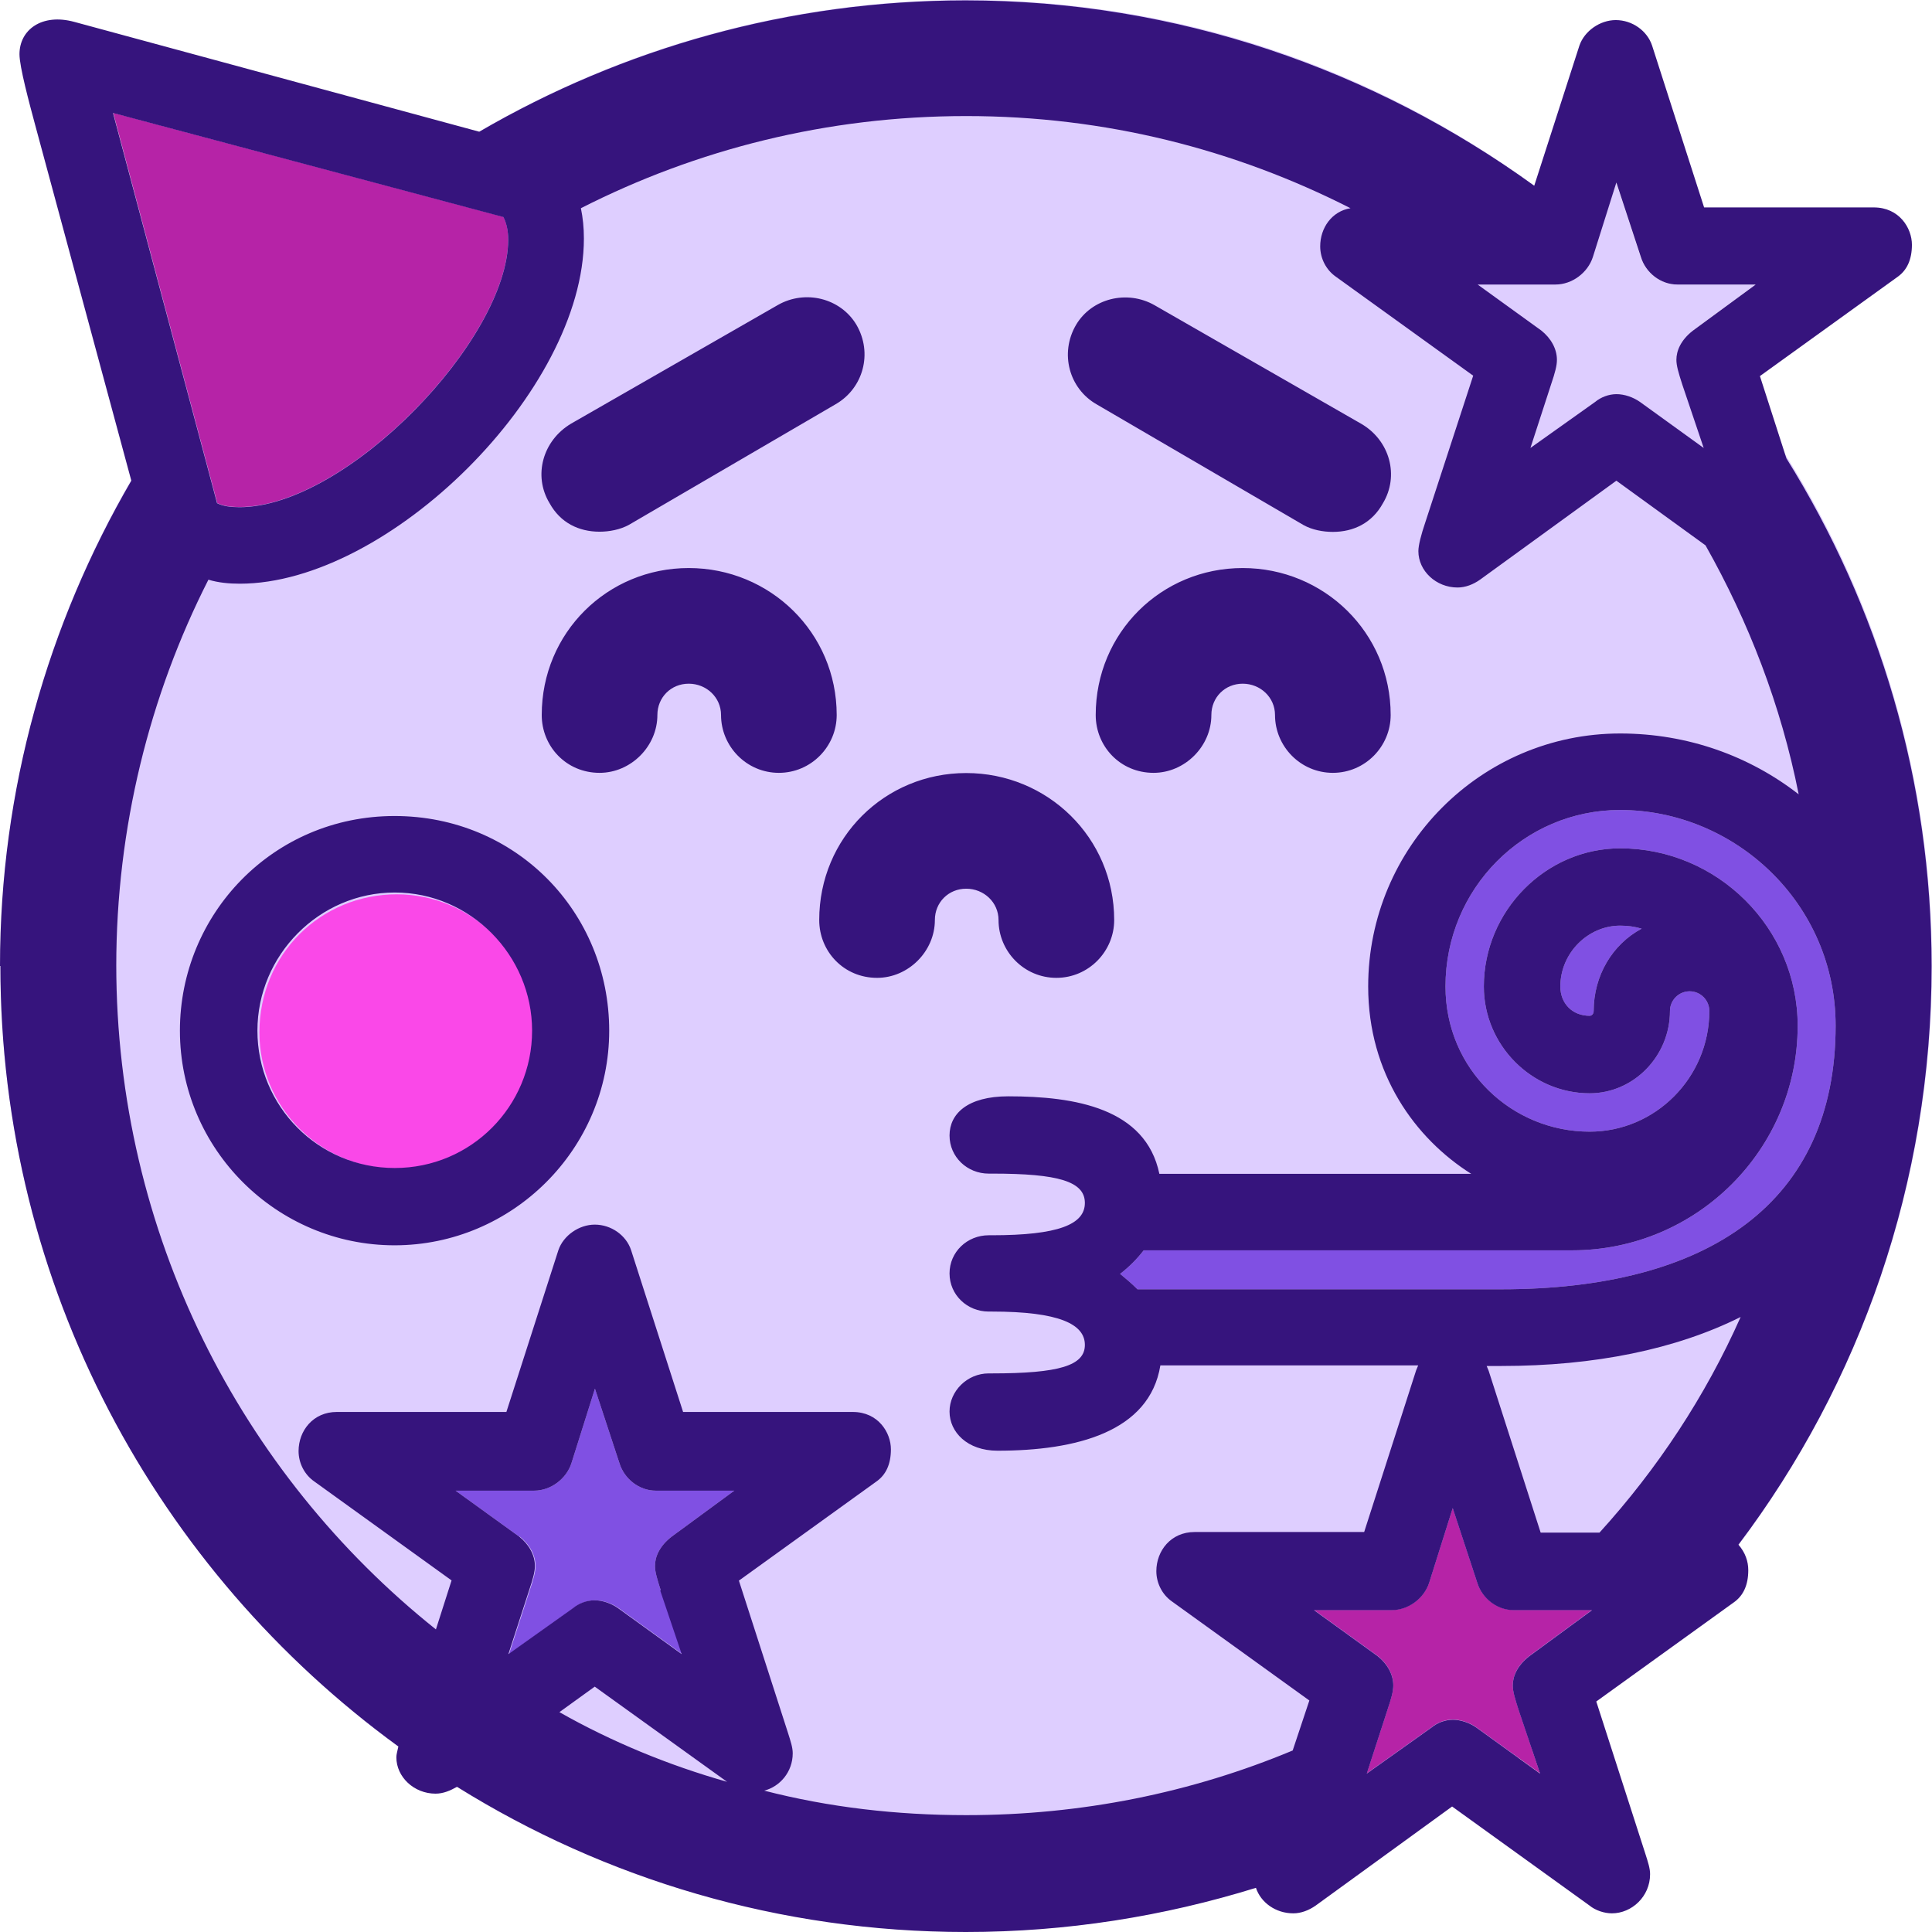
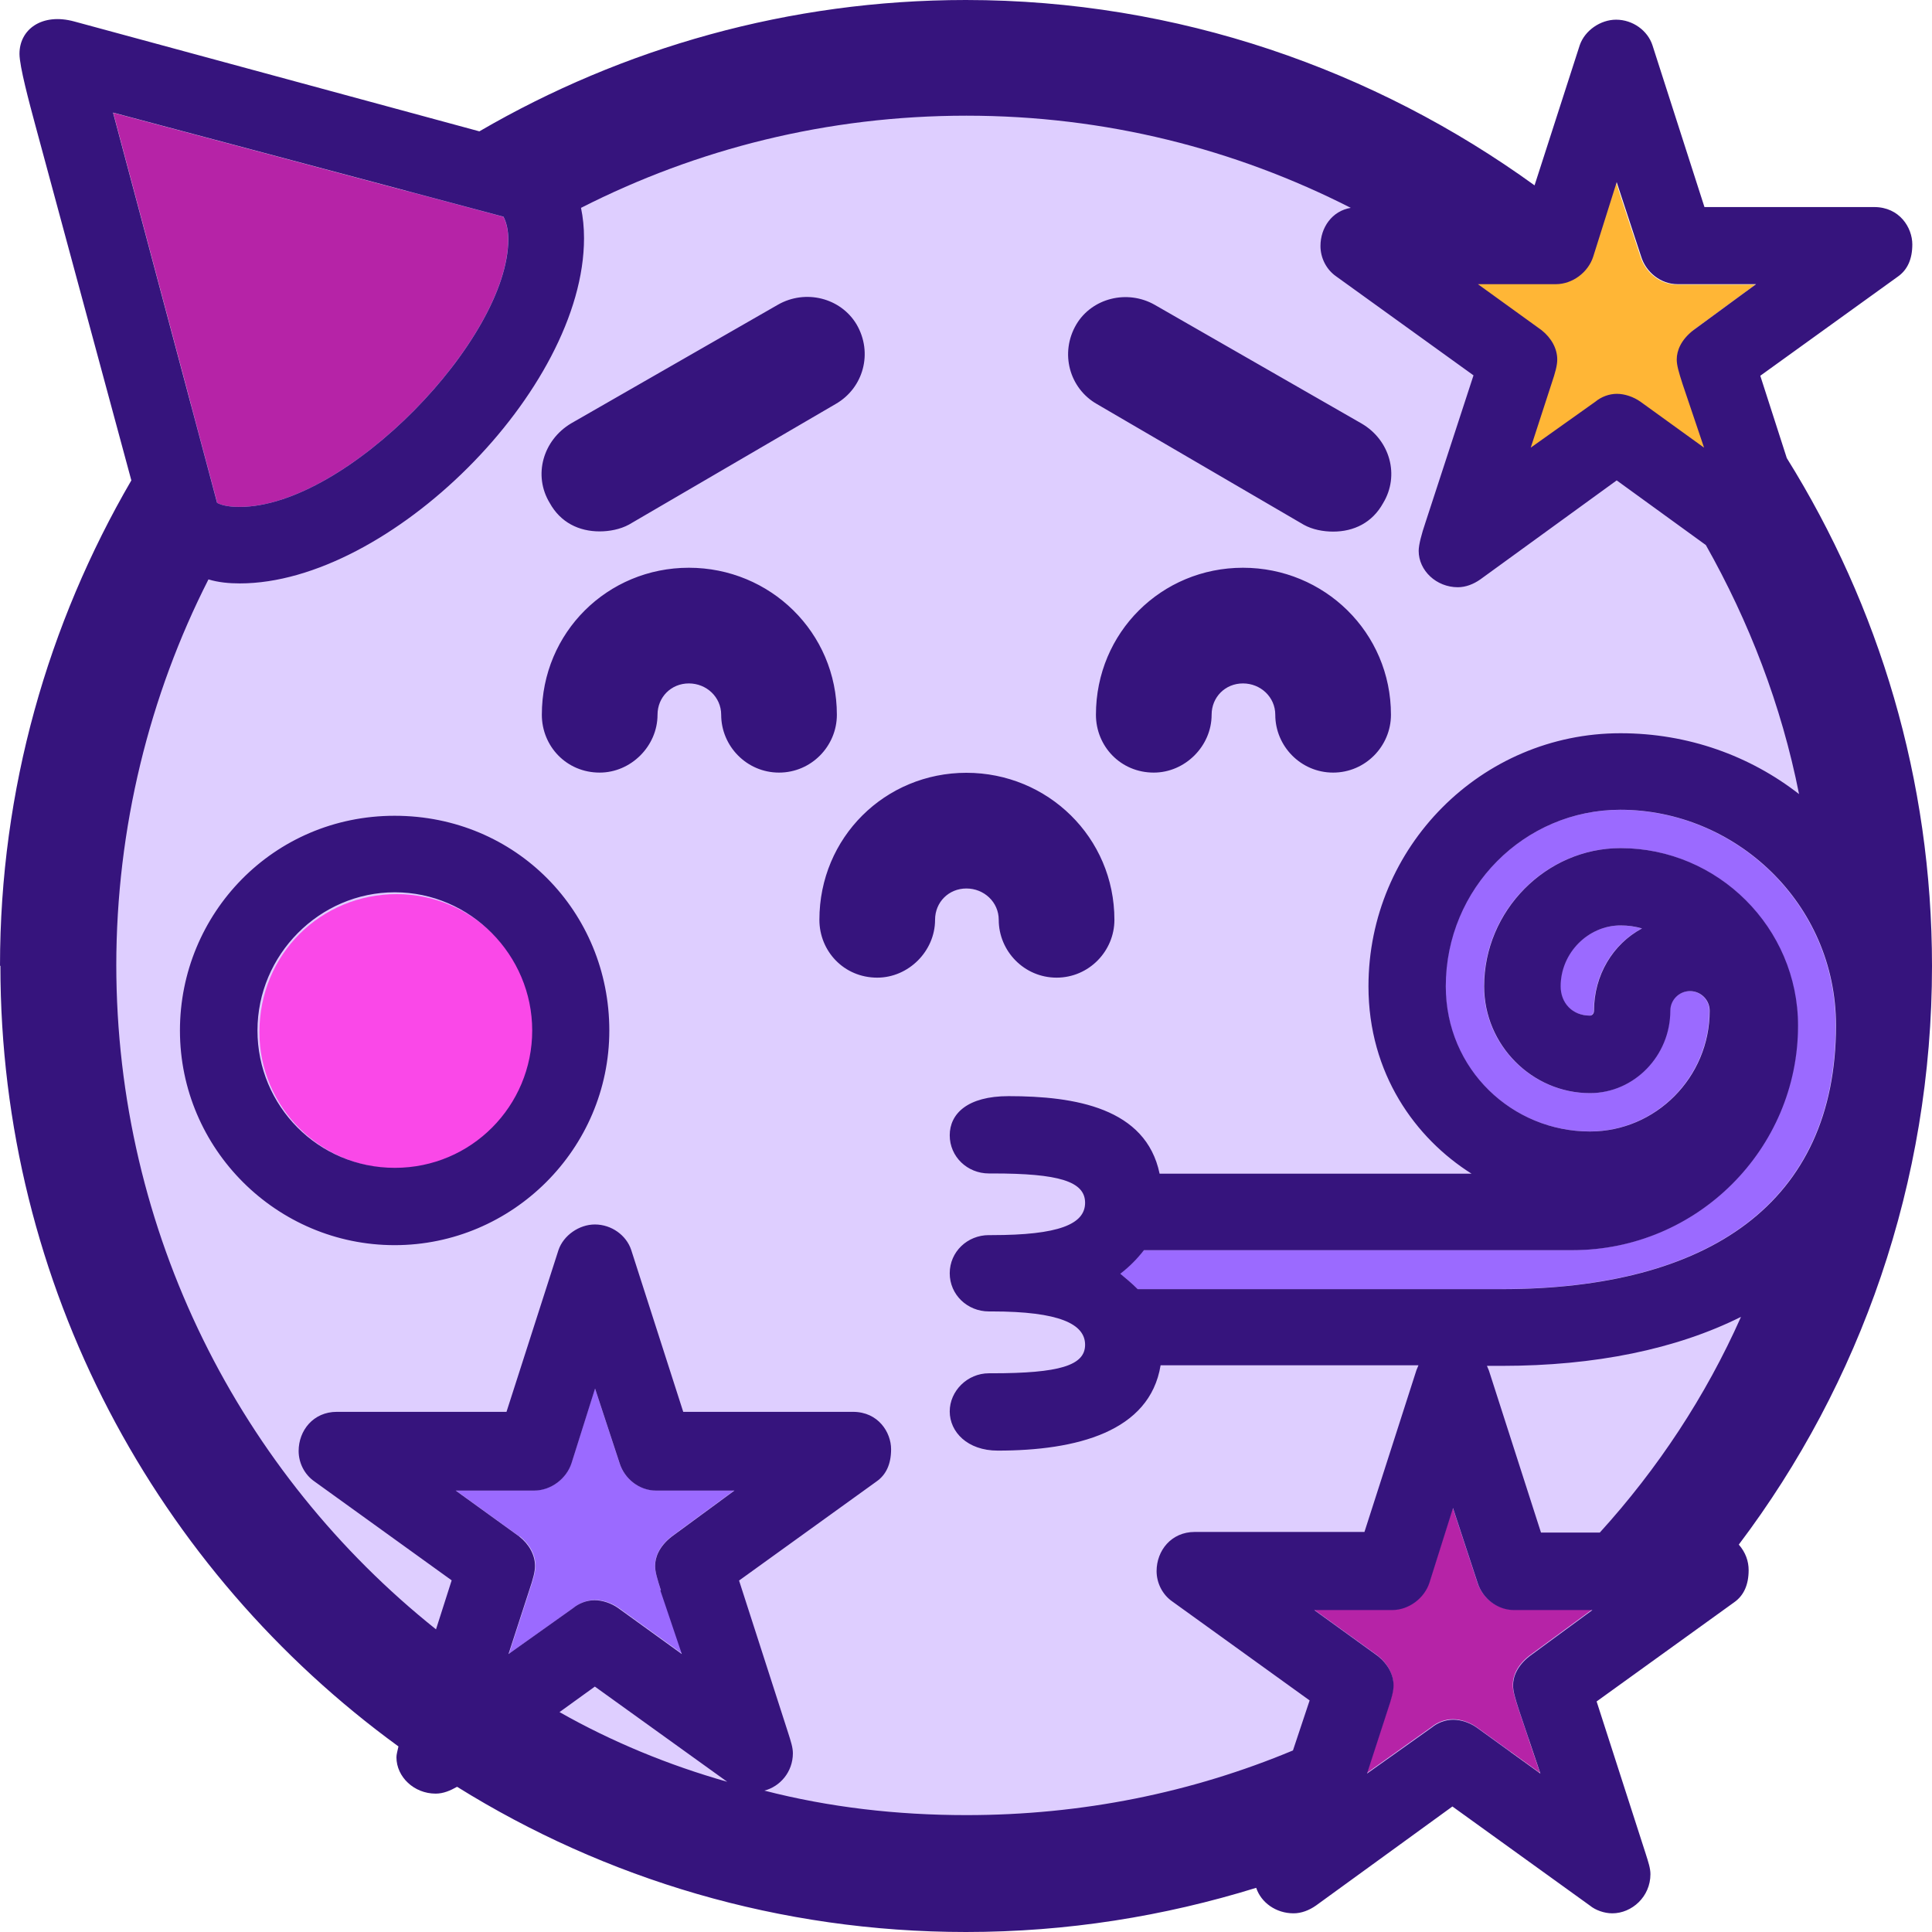
<svg xmlns="http://www.w3.org/2000/svg" width="180" height="180" viewBox="0 0 180 180" fill="none">
-   <path d="M90.019 179.963C139.612 179.963 180 139.593 180 89.981C180 67.327 171.601 46.599 157.72 30.792L163.557 26.508H156.242C154.69 26.508 153.324 25.404 152.856 23.945L150.574 17.005L148.928 22.112C133.12 8.325 112.58 0 90.019 0C70.115 0 51.651 6.491 36.76 17.454L10.551 10.514L17.491 36.722C6.529 51.613 0.038 70.058 0.038 89.981C0.038 139.574 40.408 179.963 90.019 179.963Z" fill="#DECEFF" />
-   <path d="M122.364 149.994H129.678C131.231 149.994 132.69 148.89 133.158 147.431L135.347 140.491L137.629 147.431C138.078 148.89 139.462 149.994 141.015 149.994H148.329L142.493 154.278C141.314 155.195 140.94 156.205 140.94 157.009C140.94 157.552 141.127 158.188 141.483 159.291L143.484 165.221L137.554 160.938C136.918 160.489 136.095 160.208 135.365 160.208C134.636 160.208 133.906 160.489 133.364 160.938L127.34 165.221L129.267 159.291C129.641 158.188 129.809 157.552 129.809 157.009C129.809 155.999 129.267 155.007 128.35 154.278L122.42 149.994H122.364ZM20.242 46.861L10.551 10.514L46.899 20.204C47.18 20.746 47.348 21.476 47.348 22.299C47.348 31.615 32.27 47.236 22.318 47.236C21.495 47.236 20.765 47.142 20.223 46.861H20.242Z" fill="#B623A7" />
-   <path d="M24.169 96.192C24.169 88.878 29.931 83.322 36.965 83.322C43.999 83.322 49.761 89.084 49.761 96.192C49.761 103.301 44.093 108.894 36.965 108.894C29.838 108.894 24.169 103.133 24.169 96.192Z" fill="#FA48E8" />
-   <path d="M145.373 91.908C145.373 88.803 147.936 86.24 150.948 86.24C151.677 86.24 152.313 86.334 152.949 86.521C150.218 87.98 148.478 90.898 148.478 94.191C148.478 94.471 148.291 94.639 148.104 94.639C146.458 94.639 145.373 93.461 145.373 91.908ZM104.367 118.678C105.19 118.042 105.92 117.313 106.556 116.49H146.477C158.075 116.49 167.485 107.08 167.485 95.575C167.485 86.446 160.002 79.038 150.948 79.038C144.007 79.038 138.246 84.874 138.246 91.908C138.246 97.39 142.717 101.86 148.104 101.86C152.22 101.86 155.587 98.381 155.587 94.191C155.587 93.18 156.41 92.357 157.42 92.357C158.431 92.357 159.254 93.18 159.254 94.191C159.254 100.401 154.222 105.434 148.104 105.434C140.883 105.434 134.673 99.672 134.673 91.908C134.673 82.779 141.987 75.465 150.929 75.465C161.611 75.465 171.021 84.145 171.021 95.556C171.021 112.093 159.141 120.119 139.873 120.119H105.976C105.433 119.576 104.872 119.108 104.33 118.659L104.367 118.678ZM48.377 143.166L42.446 138.882H49.761C51.313 138.882 52.773 137.778 53.24 136.319L55.429 129.379L57.711 136.319C58.16 137.778 59.545 138.882 61.097 138.882H68.412L62.575 143.166C61.397 144.083 61.023 145.093 61.023 145.897C61.023 146.44 61.21 147.076 61.565 148.179L63.567 154.11L57.636 149.826C57 149.377 56.177 149.096 55.448 149.096C54.718 149.096 53.989 149.377 53.446 149.826L47.422 154.11L49.349 148.179C49.723 147.076 49.892 146.44 49.892 145.897C49.892 144.887 49.349 143.896 48.433 143.166H48.377Z" fill="#8050E3" />
-   <path d="M145.373 91.908C145.373 88.803 147.936 86.24 150.948 86.24C151.678 86.24 152.314 86.334 152.95 86.521C150.218 87.98 148.479 90.898 148.479 94.191C148.479 94.471 148.292 94.639 148.105 94.639C146.458 94.639 145.373 93.461 145.373 91.908ZM138.526 127.265H139.892C148.572 127.265 156.149 125.712 162.172 122.7C158.88 130.108 154.409 136.861 149.021 142.792H143.54L138.695 127.714L138.508 127.265H138.526ZM137.61 26.508H144.924C146.477 26.508 147.936 25.404 148.404 23.945L150.593 17.005L152.875 23.945C153.324 25.404 154.708 26.508 156.261 26.508H163.575L157.739 30.792C156.56 31.709 156.186 32.719 156.186 33.523C156.186 34.066 156.373 34.702 156.728 35.806L158.73 41.736L152.8 37.452C152.164 37.003 151.341 36.722 150.611 36.722C149.882 36.722 149.152 37.003 148.61 37.452L142.586 41.736L144.513 35.806C144.887 34.702 145.055 34.066 145.055 33.523C145.055 32.513 144.513 31.522 143.596 30.792L137.666 26.508H137.61ZM122.363 150.013H129.678C131.231 150.013 132.69 148.909 133.158 147.45L135.346 140.509L137.629 147.45C138.078 148.909 139.462 150.013 141.015 150.013H148.329L142.492 154.297C141.314 155.213 140.94 156.223 140.94 157.028C140.94 157.57 141.127 158.206 141.482 159.31L143.484 165.24L137.554 160.956C136.918 160.507 136.095 160.227 135.365 160.227C134.635 160.227 133.906 160.507 133.363 160.956L127.34 165.24L129.266 159.31C129.641 158.206 129.809 157.57 129.809 157.028C129.809 156.018 129.266 155.026 128.35 154.297L122.42 150.013H122.363ZM104.367 118.678C105.19 118.042 105.92 117.313 106.556 116.49H146.477C158.075 116.49 167.485 107.08 167.485 95.575C167.485 86.446 160.002 79.038 150.948 79.038C144.008 79.038 138.246 84.874 138.246 91.908C138.246 97.389 142.717 101.86 148.105 101.86C152.22 101.86 155.587 98.381 155.587 94.191C155.587 93.18 156.41 92.357 157.421 92.357C158.431 92.357 159.254 93.18 159.254 94.191C159.254 100.401 154.222 105.434 148.105 105.434C140.884 105.434 134.673 99.672 134.673 91.908C134.673 82.779 141.987 75.465 150.929 75.465C161.611 75.465 171.021 84.145 171.021 95.556C171.021 112.093 159.142 120.119 139.873 120.119H105.976C105.433 119.576 104.872 119.108 104.33 118.659L104.367 118.678ZM102.085 66.616C102.085 58.946 108.202 52.923 115.779 52.923C123.355 52.923 129.566 58.946 129.566 66.616C129.566 69.535 127.19 72.004 124.178 72.004C121.166 72.004 118.79 69.535 118.79 66.616C118.79 64.97 117.425 63.698 115.779 63.698C114.132 63.698 112.86 64.97 112.86 66.616C112.86 69.535 110.391 72.004 107.473 72.004C104.367 72.004 102.085 69.535 102.085 66.616ZM100.252 30.268C101.711 27.799 105.003 26.976 107.566 28.435L126.835 39.491C129.491 41.044 130.389 44.336 128.836 46.899C127.826 48.732 126.105 49.555 124.178 49.555C123.261 49.555 122.251 49.368 121.447 48.919L102.178 37.676C99.616 36.217 98.699 32.925 100.252 30.268ZM76.325 85.716C76.325 78.046 82.442 72.023 90.019 72.023C97.595 72.023 103.806 78.046 103.806 85.716C103.806 88.635 101.43 91.104 98.418 91.104C95.406 91.104 93.031 88.635 93.031 85.716C93.031 84.07 91.665 82.798 90.019 82.798C88.373 82.798 87.1 84.07 87.1 85.716C87.1 88.635 84.631 91.104 81.713 91.104C78.608 91.104 76.325 88.635 76.325 85.716ZM52.118 159.516L55.411 157.14L67.739 166.007C62.257 164.455 56.963 162.266 52.118 159.516ZM51.202 46.88C49.649 44.317 50.565 41.044 53.203 39.472L72.472 28.416C75.034 26.957 78.308 27.78 79.786 30.25C81.339 32.906 80.422 36.18 77.859 37.658L58.591 48.901C57.768 49.35 56.758 49.537 55.86 49.537C53.933 49.537 52.212 48.713 51.202 46.88ZM50.472 66.616C50.472 58.946 56.589 52.923 64.166 52.923C71.742 52.923 77.953 58.946 77.953 66.616C77.953 69.535 75.577 72.004 72.565 72.004C69.553 72.004 67.177 69.535 67.177 66.616C67.177 64.97 65.812 63.698 64.166 63.698C62.519 63.698 61.247 64.97 61.247 66.616C61.247 69.535 58.778 72.004 55.86 72.004C52.754 72.004 50.472 69.535 50.472 66.616ZM23.983 96.024C23.983 88.99 29.744 83.153 36.778 83.153C43.812 83.153 49.574 88.99 49.574 96.024C49.574 103.058 43.906 108.82 36.778 108.82C29.651 108.82 23.983 103.058 23.983 96.024ZM16.762 96.024C16.762 107.08 25.797 116.022 36.76 116.022C47.722 116.022 56.758 107.061 56.758 96.024C56.758 84.987 48.077 76.026 36.76 76.026C25.442 76.026 16.762 85.155 16.762 96.024ZM10.832 90C10.832 77.13 13.937 64.783 19.418 54.008C20.335 54.288 21.345 54.382 22.336 54.382C36.217 54.382 54.4 36.386 54.4 22.224C54.4 21.214 54.307 20.297 54.12 19.399C64.895 13.918 77.055 10.813 90.019 10.813C102.983 10.813 115.049 13.918 125.824 19.399C124.084 19.68 123 21.233 123 22.954C123 24.058 123.542 25.143 124.459 25.779L137.254 35.001L132.783 48.695C132.409 49.799 132.147 50.79 132.147 51.351C132.147 53.184 133.794 54.737 135.795 54.737C136.525 54.737 137.254 54.457 137.89 54.008L150.593 44.785L158.899 50.809C162.921 57.936 165.932 65.7 167.579 74.005C163.014 70.451 157.252 68.337 150.948 68.337C137.984 68.337 127.47 78.926 127.47 91.908C127.47 100.046 131.848 106.07 137.067 109.362H108.015C106.743 103.245 100.158 102.141 93.947 102.141C90.112 102.141 88.466 103.787 88.466 105.789C88.466 107.791 90.112 109.343 92.114 109.343H92.488C98.605 109.343 101.075 110.073 101.075 112.075C101.075 114.076 98.605 115.087 92.395 115.087H92.114C90.112 115.087 88.466 116.639 88.466 118.641C88.466 120.643 90.112 122.195 92.114 122.195H92.395C98.699 122.195 101.075 123.374 101.075 125.301C101.075 127.227 98.699 127.957 92.395 127.957H92.114C90.112 127.957 88.466 129.603 88.466 131.511C88.466 133.419 90.112 135.159 92.937 135.159C100.252 135.159 107.098 133.419 108.109 127.209H132.129L131.942 127.658L127.096 142.735H111.289C109.1 142.735 107.734 144.475 107.734 146.384C107.734 147.487 108.277 148.572 109.194 149.208L121.989 158.431L120.437 163.089C111.027 167.017 100.794 169.113 90.019 169.113C83.527 169.113 77.223 168.383 71.199 166.83C72.659 166.456 73.856 165.091 73.856 163.351C73.856 162.808 73.669 162.247 73.407 161.424L68.842 147.263L81.638 138.04C82.555 137.404 83.004 136.394 83.004 135.028C83.004 133.475 81.825 131.549 79.449 131.549H63.642L58.797 116.471C58.348 115.105 56.963 114.095 55.411 114.095C53.951 114.095 52.492 115.105 52.025 116.471L47.179 131.549H31.372C29.183 131.549 27.817 133.289 27.817 135.197C27.817 136.3 28.36 137.385 29.277 138.021L42.072 147.244L40.613 151.809C22.43 137.292 10.832 114.899 10.832 89.869V90ZM10.551 10.532L46.899 20.222C47.179 20.765 47.348 21.494 47.348 22.318C47.348 31.634 32.27 47.254 22.318 47.254C21.495 47.254 20.765 47.161 20.222 46.88L10.532 10.532H10.551ZM0.037 90C0.037 119.875 14.648 146.365 37.115 162.715C37.021 163.164 36.928 163.444 36.928 163.725C36.928 165.558 38.574 167.111 40.576 167.111C41.305 167.111 41.941 166.83 42.578 166.475C56.365 175.062 72.621 180 89.981 180C99.391 180 108.427 178.541 117.013 175.885C117.462 177.25 118.847 178.261 120.493 178.261C121.222 178.261 121.952 177.98 122.588 177.531L135.29 168.308L148.086 177.531C148.628 177.98 149.451 178.261 150.181 178.261C152.014 178.261 153.735 176.708 153.735 174.613C153.735 174.07 153.548 173.509 153.286 172.686L148.722 158.524L161.518 149.302C162.434 148.666 162.883 147.656 162.883 146.29C162.883 145.467 162.603 144.644 161.966 143.914C173.284 128.93 179.963 110.204 179.963 90.019C179.963 72.659 175.024 56.496 166.438 42.709L163.968 35.039L176.764 25.816C177.681 25.18 178.129 24.17 178.129 22.804C178.129 21.251 176.951 19.325 174.575 19.325H158.768L153.922 4.247C153.473 2.881 152.089 1.871 150.536 1.871C149.077 1.871 147.618 2.881 147.15 4.247L142.941 17.304C128.05 6.529 109.699 0.038 89.963 0.038C73.519 0.038 57.992 4.508 44.654 12.272L6.922 2.039C3.91 1.216 1.815 2.769 1.815 5.051C1.815 6.23 2.731 9.616 3.274 11.636L12.235 44.785C4.471 58.123 0 73.557 0 90H0.037ZM61.509 148.179L63.511 154.11L57.581 149.826C56.945 149.377 56.121 149.096 55.392 149.096C54.662 149.096 53.933 149.377 53.39 149.826L47.367 154.11L49.293 148.179C49.667 147.076 49.836 146.44 49.836 145.897C49.836 144.887 49.293 143.896 48.377 143.166L42.447 138.882H49.761C51.314 138.882 52.773 137.778 53.241 136.319L55.429 129.379L57.712 136.319C58.16 137.778 59.545 138.882 61.098 138.882H68.412L62.575 143.166C61.397 144.083 61.023 145.093 61.023 145.897C61.023 146.44 61.21 147.076 61.565 148.179H61.509Z" fill="#36147D" />
+   <path d="M90 179.1C139.107 179.1 179.1 139.126 179.1 90C179.1 67.568 170.783 47.043 157.038 31.39L162.817 27.149H155.575C154.037 27.149 152.685 26.055 152.222 24.611L149.962 17.738L148.332 22.795C132.679 9.143 112.34 0.9 90 0.9C70.29 0.9 52.007 7.328 37.262 18.183L11.31 11.311L18.183 37.263C7.328 52.008 0.9 70.272 0.9 90C0.9 139.107 40.874 179.1 90 179.1Z" fill="#DECEFF" />
+   <mask id="mask0_540_2745" style="mask-type:alpha" maskUnits="userSpaceOnUse" x="134" y="13" width="38" height="35">
+     <path d="M144 20.5L152.5 14.5L155.5 22.5L170 24.5L161 33.5V47L151 41.5L139 45L141.5 34.5L135 24.5L144 20.5Z" fill="#EEF28F" stroke="black" />
+   </mask>
+   <g mask="url(#mask0_540_2745)">
+     <path d="M90 180C139.603 180 180 139.622 180 90C180 67.341 171.599 46.609 157.715 30.798L163.553 26.514H156.237C154.684 26.514 153.318 25.41 152.85 23.95L150.568 17.008L148.921 22.116C133.11 8.326 112.565 0 90 0C70.091 0 51.624 6.493 36.73 17.457L10.516 10.516L17.457 36.73C6.493 51.624 0 70.073 0 90C0 139.603 40.378 180 90 180Z" fill="#FFB636" />
+   </g>
+   <path d="M122.364 149.963H129.678C131.231 149.963 132.69 148.859 133.158 147.4L135.347 140.461L137.629 147.4C138.078 148.859 139.462 149.963 141.015 149.963H148.329L142.493 154.246C141.314 155.162 140.94 156.172 140.94 156.976C140.94 157.519 141.127 158.155 141.483 159.258L143.484 165.187L137.554 160.904C136.918 160.455 136.095 160.175 135.365 160.175C134.636 160.175 133.906 160.455 133.364 160.904L127.34 165.187L129.267 159.258C129.641 158.155 129.809 157.519 129.809 156.976C129.809 155.966 129.267 154.975 128.35 154.246L122.42 149.963H122.364ZM20.242 46.852L10.551 10.511L46.899 20.2C47.18 20.742 47.348 21.471 47.348 22.294C47.348 31.609 32.27 47.226 22.318 47.226C21.495 47.226 20.765 47.132 20.223 46.852H20.242Z" fill="#B623A7" />
+   <path d="M24.169 96.172C24.169 88.859 29.931 83.304 36.965 83.304C43.999 83.304 49.761 89.065 49.761 96.172C49.761 103.28 44.093 108.872 36.965 108.872C29.838 108.872 24.169 103.111 24.169 96.172Z" fill="#FA48E8" />
+   <path d="M145.373 91.889C145.373 88.784 147.936 86.222 150.948 86.222C151.677 86.222 152.313 86.316 152.949 86.503C150.218 87.962 148.478 90.879 148.478 94.171C148.478 94.451 148.291 94.62 148.104 94.62C146.458 94.62 145.373 93.442 145.373 91.889ZM104.367 118.653C105.19 118.018 105.92 117.288 106.556 116.465H146.477C158.075 116.465 167.485 107.057 167.485 95.555C167.485 86.428 160.002 79.021 150.948 79.021C144.007 79.021 138.246 84.857 138.246 91.889C138.246 97.369 142.717 101.839 148.104 101.839C152.22 101.839 155.587 98.361 155.587 94.171C155.587 93.161 156.41 92.338 157.42 92.338C158.431 92.338 159.254 93.161 159.254 94.171C159.254 100.38 154.222 105.412 148.104 105.412C140.883 105.412 134.673 99.651 134.673 91.889C134.673 82.762 141.987 75.449 150.929 75.449C161.611 75.449 171.021 84.127 171.021 95.536C171.021 112.07 159.141 120.094 139.873 120.094H105.976C105.433 119.551 104.872 119.084 104.33 118.635L104.367 118.653ZM48.377 143.136L42.446 138.853H49.761C51.313 138.853 52.773 137.75 53.24 136.291L55.429 129.352L57.711 136.291C58.16 137.75 59.545 138.853 61.097 138.853H68.412L62.575 143.136C61.397 144.053 61.023 145.062 61.023 145.867C61.023 146.409 61.21 147.045 61.565 148.148L63.567 154.077L57.636 149.794C57 149.345 56.177 149.065 55.448 149.065C54.718 149.065 53.989 149.345 53.446 149.794L47.422 154.077L49.349 148.148C49.723 147.045 49.892 146.409 49.892 145.867C49.892 144.857 49.349 143.866 48.433 143.136H48.377Z" fill="#9B6AFF" />
+   <path d="M145.403 91.89C145.403 88.784 147.967 86.22 150.979 86.22C151.709 86.22 152.345 86.314 152.981 86.501C150.249 87.96 148.509 90.879 148.509 94.172C148.509 94.453 148.322 94.622 148.135 94.622C146.489 94.622 145.403 93.443 145.403 91.89ZM138.555 127.254H139.921C148.603 127.254 156.181 125.701 162.206 122.688C158.913 130.098 154.441 136.852 149.052 142.784H143.57L138.723 127.703L138.536 127.254H138.555ZM137.638 26.476H144.954C146.507 26.476 147.967 25.372 148.435 23.913L150.624 16.971L152.906 23.913C153.356 25.372 154.74 26.476 156.293 26.476H163.609L157.771 30.761C156.593 31.678 156.218 32.688 156.218 33.493C156.218 34.035 156.405 34.672 156.761 35.776L158.763 41.707L152.832 37.422C152.195 36.973 151.372 36.692 150.642 36.692C149.913 36.692 149.183 36.973 148.64 37.422L142.615 41.707L144.543 35.776C144.917 34.672 145.085 34.035 145.085 33.493C145.085 32.482 144.543 31.491 143.626 30.761L137.694 26.476H137.638ZM122.389 150.006H129.705C131.258 150.006 132.717 148.902 133.185 147.443L135.374 140.501L137.657 147.443C138.106 148.902 139.491 150.006 141.044 150.006H148.36L142.522 154.291C141.343 155.208 140.969 156.218 140.969 157.023C140.969 157.565 141.156 158.202 141.512 159.306L143.514 165.237L137.582 160.952C136.946 160.503 136.123 160.223 135.393 160.223C134.663 160.223 133.934 160.503 133.391 160.952L127.366 165.237L129.293 159.306C129.667 158.202 129.836 157.565 129.836 157.023C129.836 156.012 129.293 155.021 128.376 154.291L122.445 150.006H122.389ZM104.389 118.665C105.212 118.029 105.942 117.299 106.578 116.476H146.507C158.108 116.476 167.52 107.064 167.52 95.557C167.52 86.426 160.035 79.017 150.979 79.017C144.038 79.017 138.274 84.855 138.274 91.89C138.274 97.372 142.746 101.844 148.135 101.844C152.252 101.844 155.62 98.364 155.62 94.172C155.62 93.162 156.443 92.339 157.453 92.339C158.464 92.339 159.287 93.162 159.287 94.172C159.287 100.385 154.254 105.418 148.135 105.418C140.913 105.418 134.701 99.655 134.701 91.89C134.701 82.759 142.017 75.443 150.961 75.443C161.645 75.443 171.056 84.125 171.056 95.538C171.056 112.079 159.175 120.106 139.902 120.106H105.998C105.455 119.563 104.894 119.096 104.351 118.646L104.389 118.665ZM102.106 66.593C102.106 58.921 108.225 52.896 115.803 52.896C123.381 52.896 129.592 58.921 129.592 66.593C129.592 69.511 127.216 71.981 124.204 71.981C121.191 71.981 118.815 69.511 118.815 66.593C118.815 64.946 117.449 63.673 115.803 63.673C114.156 63.673 112.884 64.946 112.884 66.593C112.884 69.511 110.414 71.981 107.495 71.981C104.389 71.981 102.106 69.511 102.106 66.593ZM100.272 30.237C101.732 27.767 105.025 26.944 107.588 28.403L126.861 39.462C129.518 41.014 130.416 44.308 128.863 46.871C127.852 48.705 126.131 49.528 124.204 49.528C123.287 49.528 122.277 49.341 121.472 48.892L102.2 37.647C99.636 36.187 98.719 32.894 100.272 30.237ZM76.341 85.696C76.341 78.025 82.46 72 90.037 72C97.615 72 103.827 78.025 103.827 85.696C103.827 88.615 101.451 91.085 98.439 91.085C95.426 91.085 93.05 88.615 93.05 85.696C93.05 84.05 91.684 82.778 90.037 82.778C88.391 82.778 87.118 84.05 87.118 85.696C87.118 88.615 84.649 91.085 81.73 91.085C78.624 91.085 76.341 88.615 76.341 85.696ZM52.129 159.512L55.422 157.135L67.753 166.004C62.27 164.451 56.975 162.262 52.129 159.512ZM51.212 46.852C49.659 44.289 50.576 41.014 53.214 39.443L72.487 28.384C75.05 26.925 78.324 27.748 79.802 30.218C81.356 32.875 80.439 36.15 77.875 37.628L58.603 48.873C57.78 49.322 56.769 49.509 55.871 49.509C53.944 49.509 52.222 48.686 51.212 46.852ZM50.482 66.593C50.482 58.921 56.601 52.896 64.179 52.896C71.757 52.896 77.969 58.921 77.969 66.593C77.969 69.511 75.593 71.981 72.58 71.981C69.568 71.981 67.191 69.511 67.191 66.593C67.191 64.946 65.825 63.673 64.179 63.673C62.532 63.673 61.26 64.946 61.26 66.593C61.26 69.511 58.79 71.981 55.871 71.981C52.765 71.981 50.482 69.511 50.482 66.593ZM23.988 96.006C23.988 88.971 29.75 83.133 36.786 83.133C43.821 83.133 49.584 88.971 49.584 96.006C49.584 103.042 43.915 108.805 36.786 108.805C29.657 108.805 23.988 103.042 23.988 96.006ZM16.765 96.006C16.765 107.064 25.802 116.008 36.767 116.008C47.732 116.008 56.769 107.046 56.769 96.006C56.769 84.967 48.087 76.004 36.767 76.004C25.447 76.004 16.765 85.135 16.765 96.006ZM10.834 89.981C10.834 77.108 13.94 64.759 19.422 53.981C20.339 54.262 21.349 54.355 22.341 54.355C36.224 54.355 54.412 36.355 54.412 22.191C54.412 21.181 54.318 20.264 54.131 19.366C64.909 13.883 77.071 10.778 90.037 10.778C103.004 10.778 115.073 13.883 125.85 19.366C124.11 19.646 123.025 21.2 123.025 22.921C123.025 24.025 123.568 25.11 124.484 25.746L137.283 34.971L132.811 48.667C132.437 49.771 132.175 50.763 132.175 51.324C132.175 53.158 133.821 54.711 135.823 54.711C136.553 54.711 137.283 54.43 137.919 53.981L150.624 44.757L158.931 50.782C162.954 57.911 165.967 65.676 167.613 73.983C163.048 70.428 157.285 68.314 150.979 68.314C138.013 68.314 127.497 78.904 127.497 91.89C127.497 100.029 131.875 106.054 137.096 109.347H108.037C106.765 103.229 100.179 102.125 93.967 102.125C90.131 102.125 88.484 103.771 88.484 105.773C88.484 107.775 90.131 109.328 92.133 109.328H92.507C98.626 109.328 101.096 110.058 101.096 112.06C101.096 114.062 98.626 115.073 92.414 115.073H92.133C90.131 115.073 88.484 116.626 88.484 118.628C88.484 120.63 90.131 122.183 92.133 122.183H92.414C98.719 122.183 101.096 123.362 101.096 125.289C101.096 127.216 98.719 127.946 92.414 127.946H92.133C90.131 127.946 88.484 129.592 88.484 131.501C88.484 133.409 90.131 135.15 92.956 135.15C100.272 135.15 107.121 133.41 108.131 127.198H132.156L131.969 127.647L127.123 142.728H111.312C109.123 142.728 107.757 144.468 107.757 146.376C107.757 147.48 108.299 148.566 109.216 149.202L122.015 158.426L120.462 163.085C111.05 167.014 100.815 169.11 90.037 169.11C83.545 169.11 77.239 168.38 71.214 166.827C72.674 166.453 73.871 165.087 73.871 163.347C73.871 162.805 73.684 162.243 73.422 161.42L68.857 147.256L81.655 138.031C82.572 137.395 83.021 136.385 83.021 135.019C83.021 133.466 81.842 131.538 79.466 131.538H63.655L58.809 116.457C58.36 115.092 56.975 114.081 55.422 114.081C53.963 114.081 52.503 115.092 52.035 116.457L47.189 131.538H31.378C29.189 131.538 27.823 133.279 27.823 135.187C27.823 136.291 28.366 137.376 29.283 138.013L42.081 147.237L40.622 151.803C22.435 137.283 10.834 114.886 10.834 89.85V89.981ZM10.553 10.497L46.908 20.189C47.189 20.732 47.358 21.461 47.358 22.285C47.358 31.603 32.277 47.227 22.322 47.227C21.499 47.227 20.769 47.133 20.227 46.852L10.534 10.497H10.553ZM0.037 89.981C0.037 119.863 14.651 146.358 37.123 162.711C37.029 163.16 36.936 163.441 36.936 163.721C36.936 165.555 38.582 167.108 40.584 167.108C41.314 167.108 41.95 166.827 42.586 166.472C56.376 175.06 72.636 180 90 180C99.412 180 108.449 178.541 117.037 175.884C117.487 177.25 118.871 178.26 120.518 178.26C121.247 178.26 121.977 177.979 122.613 177.53L135.318 168.306L148.116 177.53C148.659 177.979 149.482 178.26 150.212 178.26C152.046 178.26 153.767 176.707 153.767 174.611C153.767 174.069 153.58 173.507 153.318 172.684L148.753 158.52L161.551 149.295C162.468 148.659 162.917 147.649 162.917 146.283C162.917 145.459 162.636 144.636 162 143.906C173.32 128.919 180 110.189 180 90C180 72.636 175.06 56.47 166.472 42.68L164.002 35.008L176.8 25.784C177.717 25.147 178.166 24.137 178.166 22.771C178.166 21.218 176.988 19.291 174.611 19.291H158.8L153.954 4.21C153.505 2.844 152.121 1.834 150.568 1.834C149.108 1.834 147.649 2.844 147.181 4.21L142.971 17.27C128.077 6.493 109.721 0 89.981 0C73.534 0 58.004 4.472 44.663 12.237L6.923 2.002C3.911 1.179 1.815 2.732 1.815 5.014C1.815 6.193 2.732 9.58 3.274 11.601L12.237 44.757C4.472 58.098 0 73.534 0 89.981H0.037ZM61.522 148.173L63.524 154.104L57.593 149.819C56.956 149.37 56.133 149.089 55.403 149.089C54.674 149.089 53.944 149.37 53.401 149.819L47.376 154.104L49.304 148.173C49.678 147.069 49.846 146.432 49.846 145.89C49.846 144.879 49.304 143.888 48.387 143.158L42.455 138.873H49.771C51.324 138.873 52.784 137.769 53.252 136.31L55.441 129.368L57.724 136.31C58.173 137.769 59.557 138.873 61.11 138.873H68.426L62.588 143.158C61.41 144.075 61.035 145.085 61.035 145.89C61.035 146.432 61.222 147.069 61.578 148.173H61.522Z" fill="#36147D" />
</svg>
